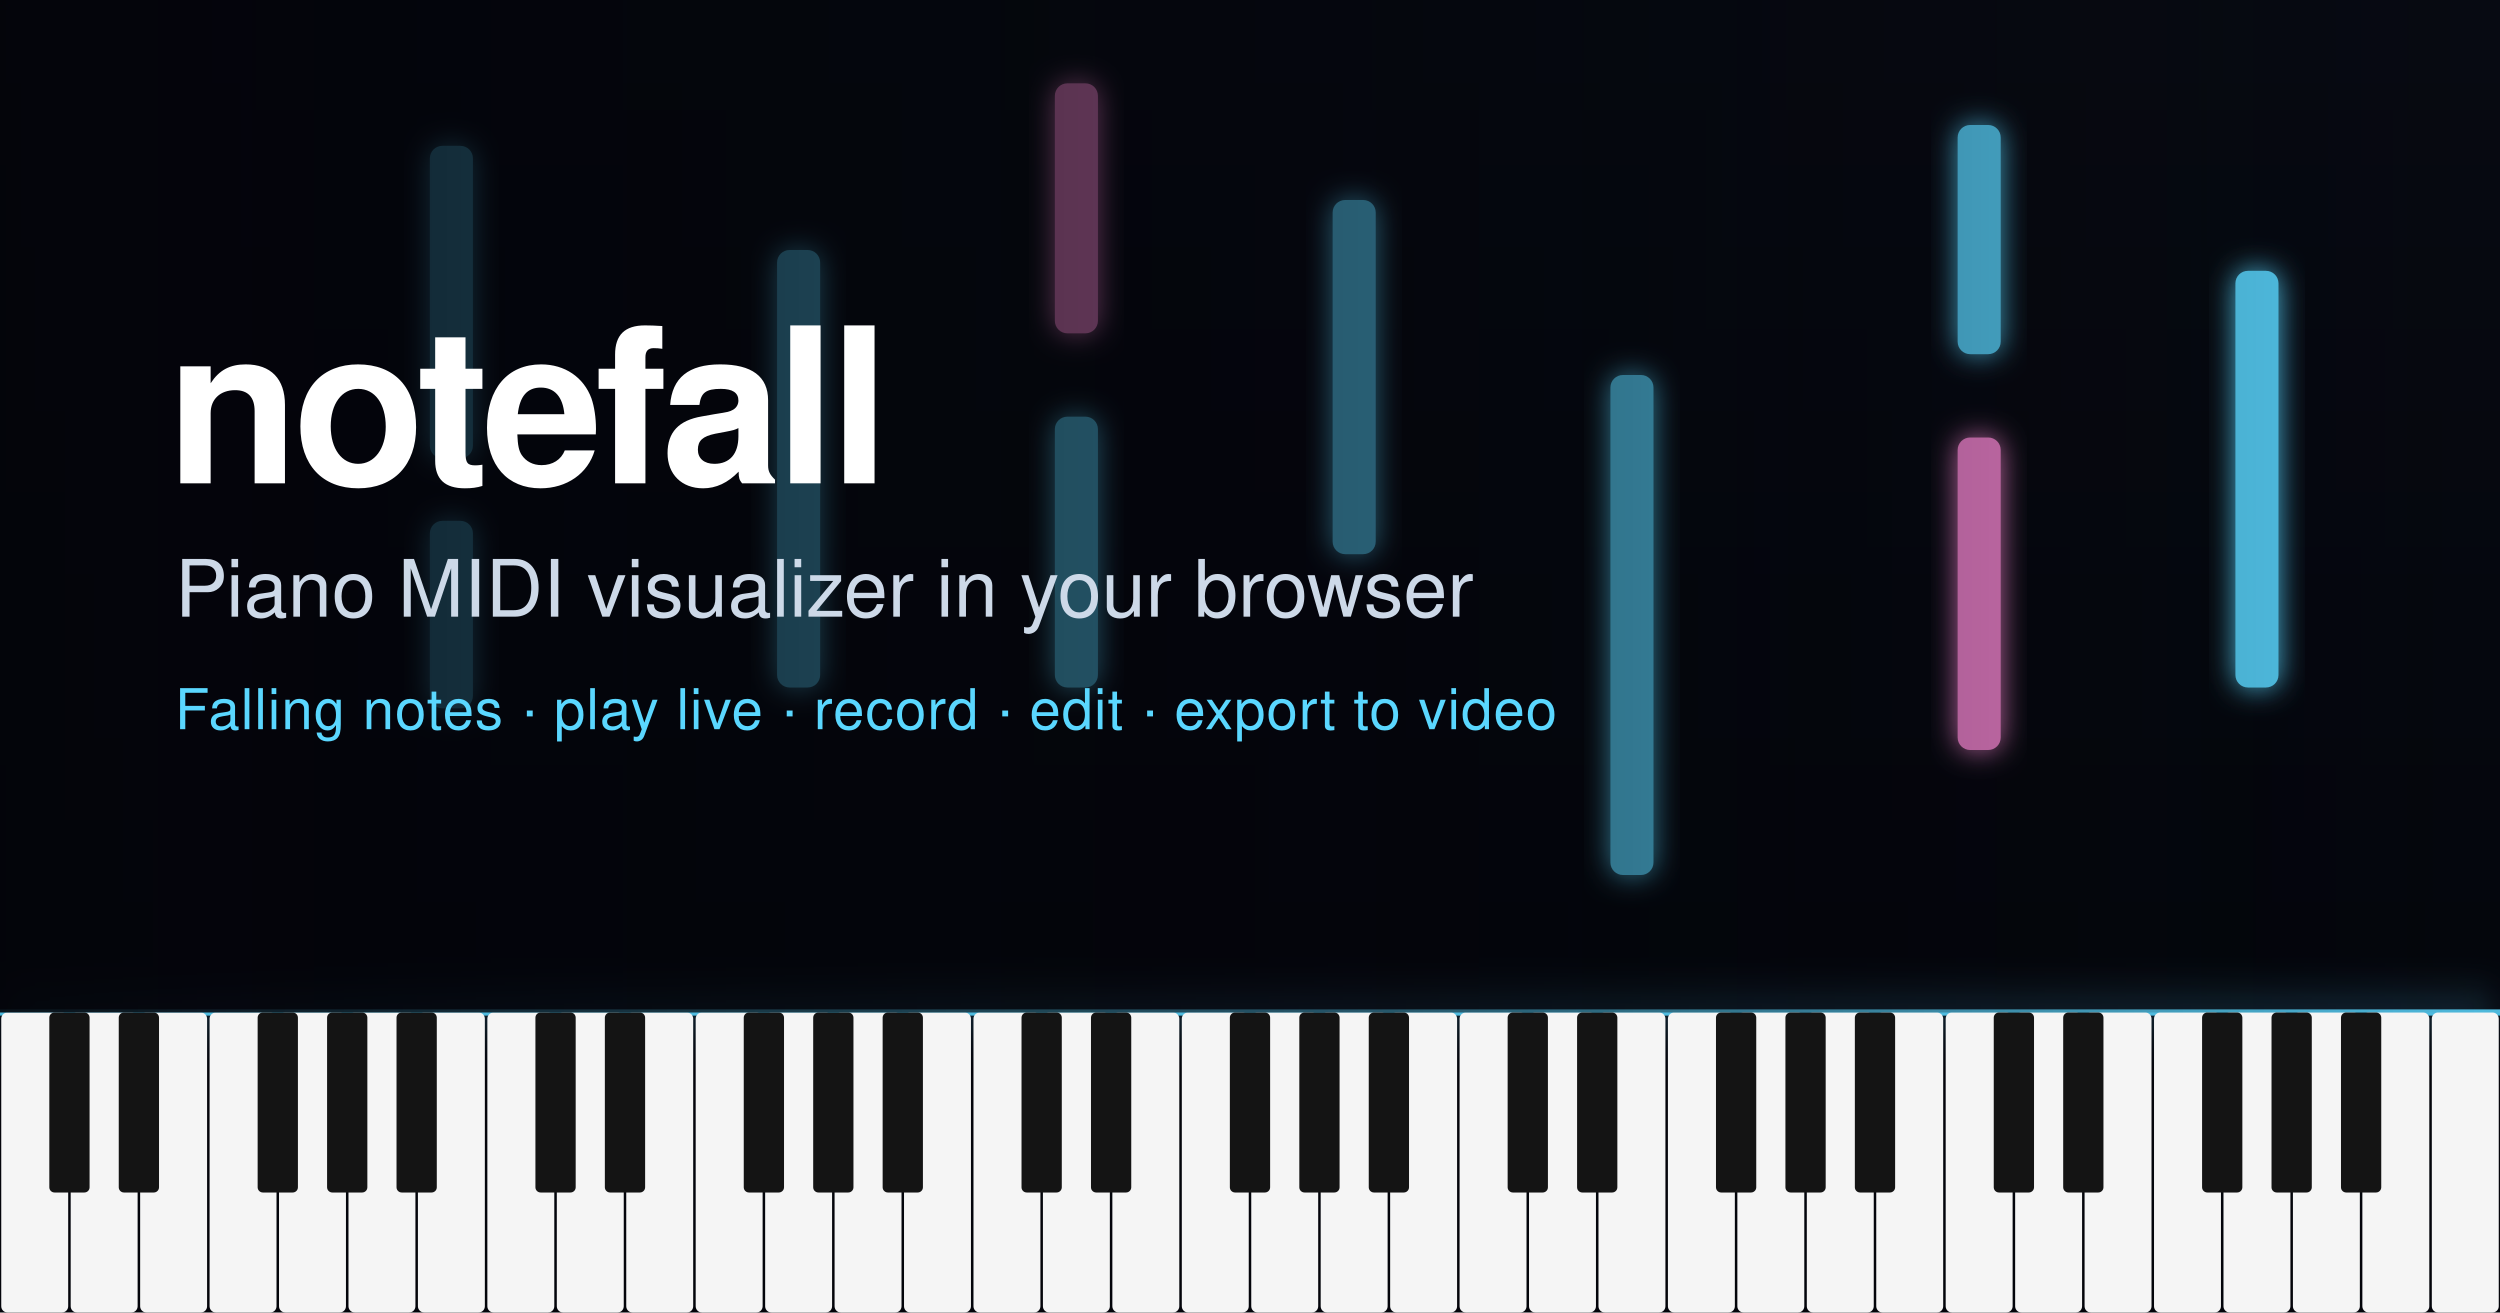
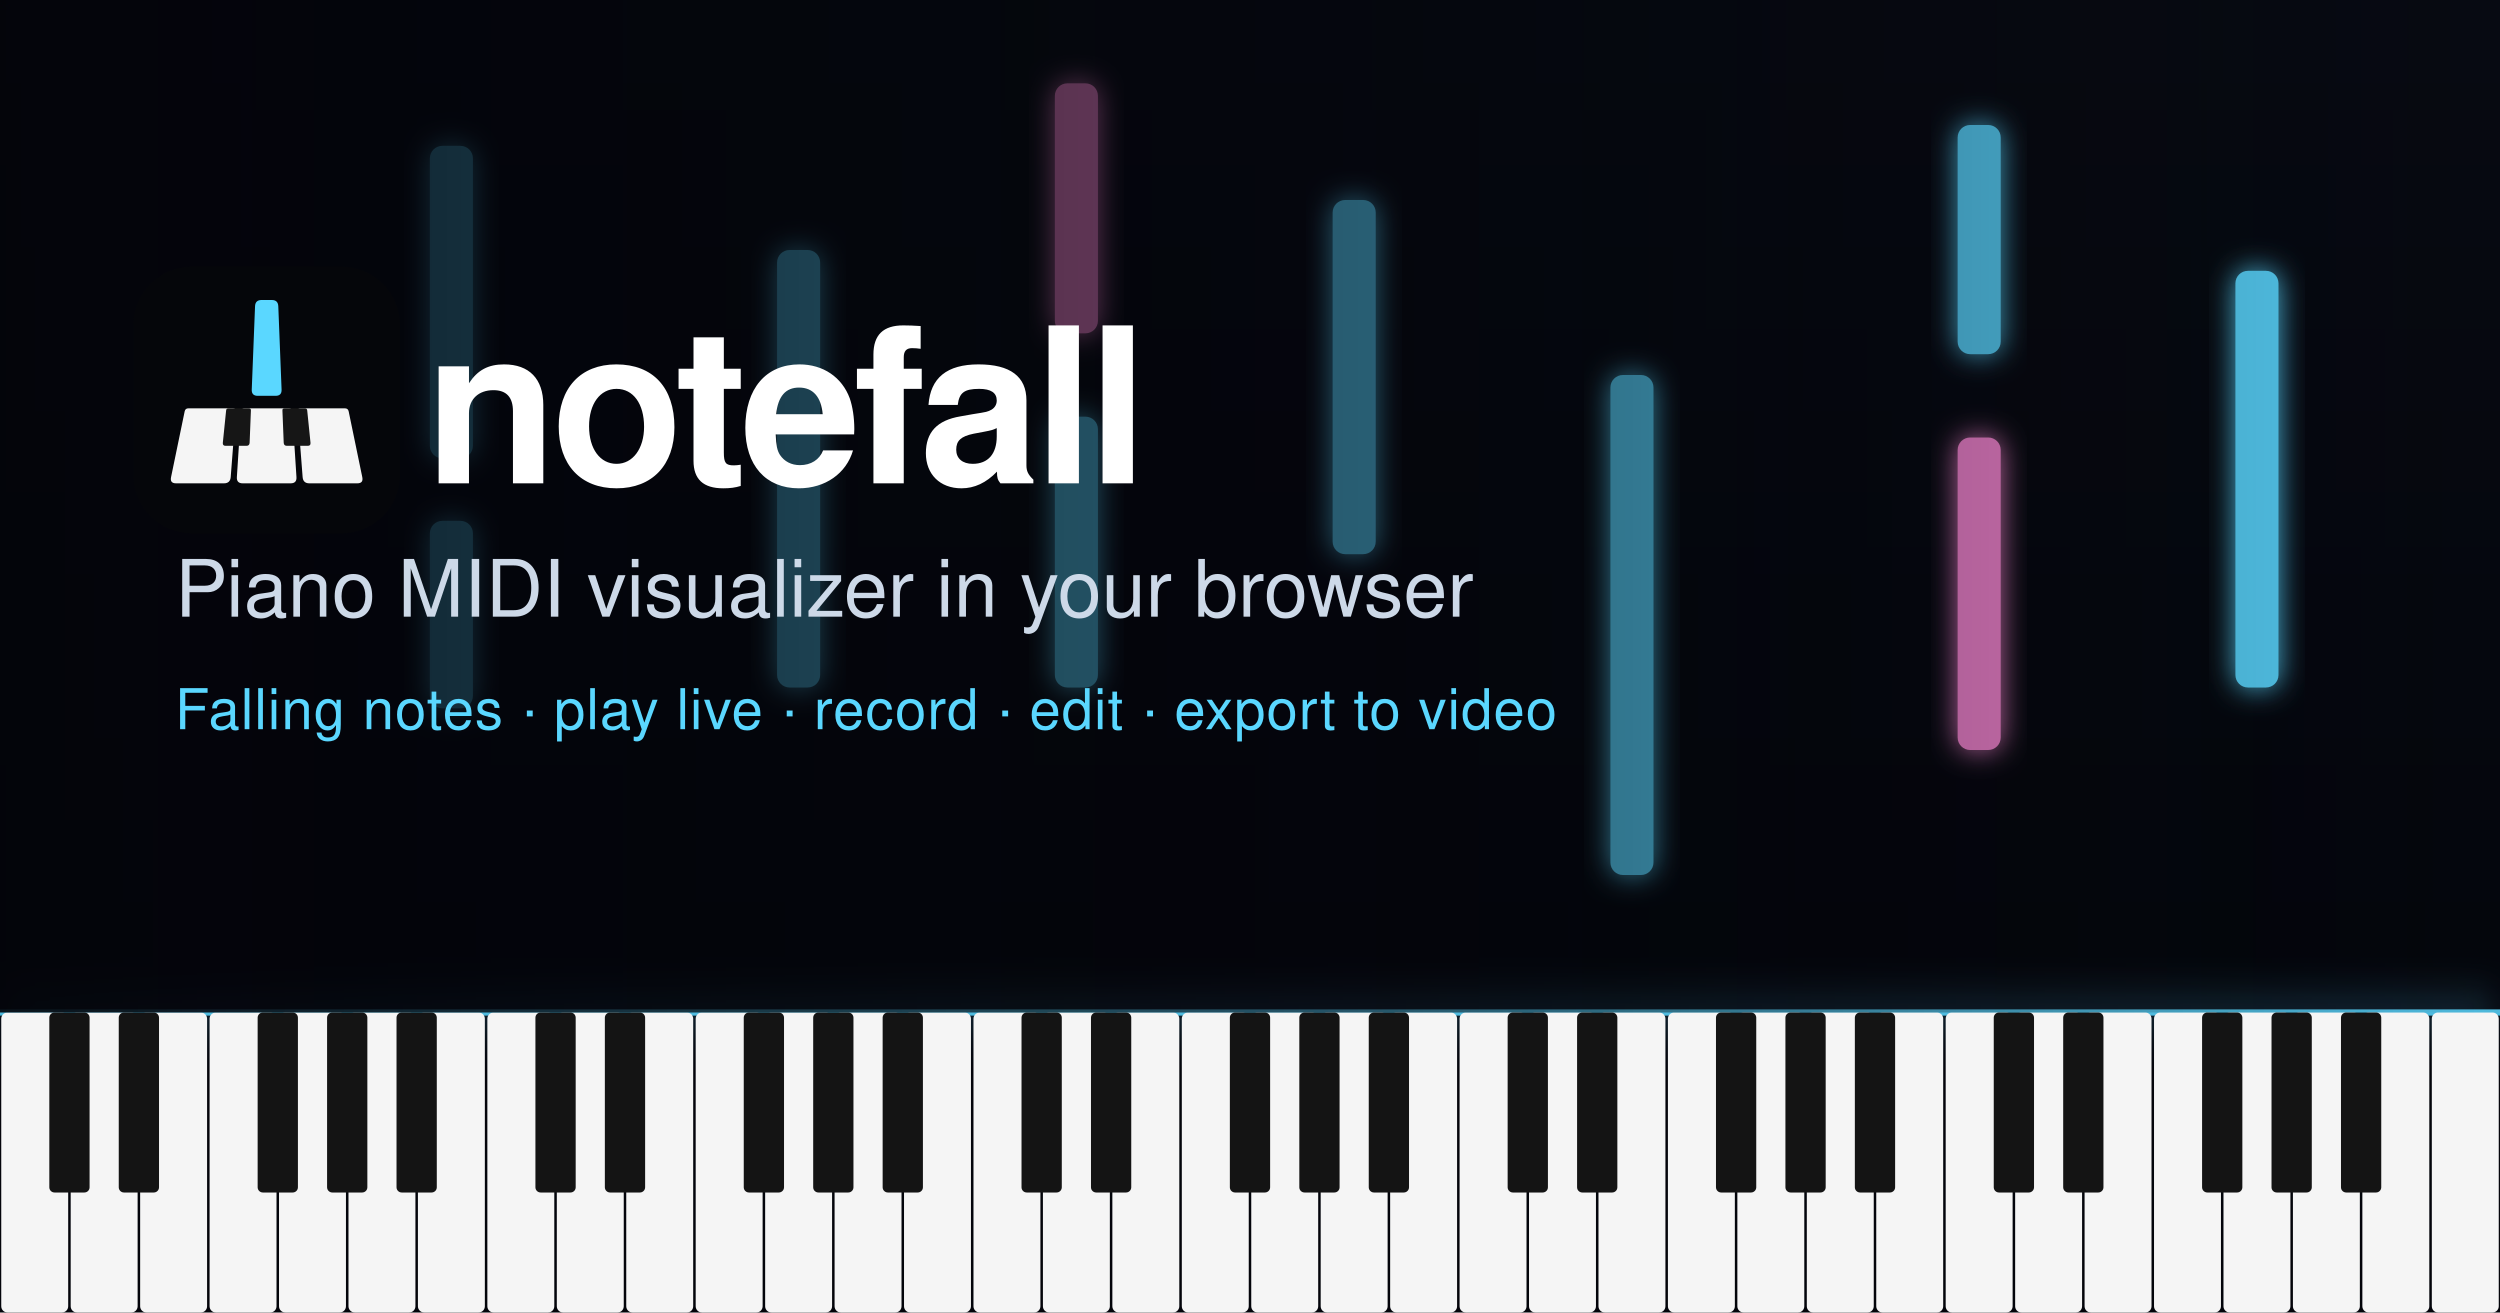
<svg xmlns="http://www.w3.org/2000/svg" width="1200" height="630" viewBox="0 0 1200 630">
  <defs>
    <linearGradient id="bg" x1="0" y1="0" x2="0" y2="1">
      <stop offset="0" stop-color="#070a12" />
      <stop offset="1" stop-color="#03040a" />
    </linearGradient>
    <linearGradient id="scrim" x1="0" y1="0" x2="1" y2="0">
      <stop offset="0" stop-color="#03040a" stop-opacity="0.92" />
      <stop offset="0.55" stop-color="#03040a" stop-opacity="0.55" />
      <stop offset="1" stop-color="#03040a" stop-opacity="0" />
    </linearGradient>
    <filter id="glow" x="-60%" y="-60%" width="220%" height="220%">
      <feGaussianBlur stdDeviation="7" result="b" />
      <feMerge>
        <feMergeNode in="b" />
        <feMergeNode in="SourceGraphic" />
      </feMerge>
    </filter>
    <filter id="hitglow" x="-20%" y="-400%" width="140%" height="900%">
      <feGaussianBlur stdDeviation="10" />
    </filter>
  </defs>
  <rect width="1200" height="630" fill="url(#bg)" />
  <rect x="206.33" y="70" width="20.67" height="150" rx="6" fill="#5ad7ff" filter="url(#glow)" opacity="0.95" />
  <rect x="206.33" y="250" width="20.67" height="90" rx="6" fill="#5ad7ff" filter="url(#glow)" opacity="0.95" />
  <rect x="373.00" y="120" width="20.67" height="210" rx="6" fill="#5ad7ff" filter="url(#glow)" opacity="0.95" />
  <rect x="506.33" y="40" width="20.67" height="120" rx="6" fill="#ff8bd8" filter="url(#glow)" opacity="0.95" />
  <rect x="506.33" y="200" width="20.67" height="130" rx="6" fill="#5ad7ff" filter="url(#glow)" opacity="0.95" />
  <rect x="639.67" y="96" width="20.67" height="170" rx="6" fill="#5ad7ff" filter="url(#glow)" opacity="0.95" />
  <rect x="773.00" y="180" width="20.67" height="240" rx="6" fill="#5ad7ff" filter="url(#glow)" opacity="0.95" />
  <rect x="939.67" y="60" width="20.67" height="110" rx="6" fill="#5ad7ff" filter="url(#glow)" opacity="0.95" />
  <rect x="939.67" y="210" width="20.67" height="150" rx="6" fill="#ff8bd8" filter="url(#glow)" opacity="0.95" />
  <rect x="1073.00" y="130" width="20.67" height="200" rx="6" fill="#5ad7ff" filter="url(#glow)" opacity="0.95" />
  <rect x="0" y="483" width="1200" height="6" fill="#5ad7ff" opacity="0.5" filter="url(#hitglow)" />
  <rect x="0" y="484.5" width="1200" height="3" fill="#5ad7ff" opacity="0.85" />
  <rect x="0.60" y="486" width="32.13" height="144" rx="3" fill="#f5f5f5" />
  <rect x="33.93" y="486" width="32.13" height="144" rx="3" fill="#f5f5f5" />
  <rect x="67.27" y="486" width="32.13" height="144" rx="3" fill="#f5f5f5" />
  <rect x="100.60" y="486" width="32.13" height="144" rx="3" fill="#f5f5f5" />
  <rect x="133.93" y="486" width="32.13" height="144" rx="3" fill="#f5f5f5" />
  <rect x="167.27" y="486" width="32.13" height="144" rx="3" fill="#f5f5f5" />
  <rect x="200.60" y="486" width="32.13" height="144" rx="3" fill="#f5f5f5" />
  <rect x="233.93" y="486" width="32.13" height="144" rx="3" fill="#f5f5f5" />
  <rect x="267.27" y="486" width="32.13" height="144" rx="3" fill="#f5f5f5" />
  <rect x="300.60" y="486" width="32.13" height="144" rx="3" fill="#f5f5f5" />
  <rect x="333.93" y="486" width="32.13" height="144" rx="3" fill="#f5f5f5" />
  <rect x="367.27" y="486" width="32.13" height="144" rx="3" fill="#f5f5f5" />
  <rect x="400.60" y="486" width="32.13" height="144" rx="3" fill="#f5f5f5" />
  <rect x="433.93" y="486" width="32.13" height="144" rx="3" fill="#f5f5f5" />
  <rect x="467.27" y="486" width="32.13" height="144" rx="3" fill="#f5f5f5" />
  <rect x="500.60" y="486" width="32.13" height="144" rx="3" fill="#f5f5f5" />
  <rect x="533.93" y="486" width="32.13" height="144" rx="3" fill="#f5f5f5" />
  <rect x="567.27" y="486" width="32.13" height="144" rx="3" fill="#f5f5f5" />
  <rect x="600.60" y="486" width="32.13" height="144" rx="3" fill="#f5f5f5" />
  <rect x="633.93" y="486" width="32.13" height="144" rx="3" fill="#f5f5f5" />
  <rect x="667.27" y="486" width="32.13" height="144" rx="3" fill="#f5f5f5" />
  <rect x="700.60" y="486" width="32.13" height="144" rx="3" fill="#f5f5f5" />
  <rect x="733.93" y="486" width="32.13" height="144" rx="3" fill="#f5f5f5" />
  <rect x="767.27" y="486" width="32.13" height="144" rx="3" fill="#f5f5f5" />
  <rect x="800.60" y="486" width="32.13" height="144" rx="3" fill="#f5f5f5" />
  <rect x="833.93" y="486" width="32.13" height="144" rx="3" fill="#f5f5f5" />
  <rect x="867.27" y="486" width="32.13" height="144" rx="3" fill="#f5f5f5" />
  <rect x="900.60" y="486" width="32.13" height="144" rx="3" fill="#f5f5f5" />
  <rect x="933.93" y="486" width="32.13" height="144" rx="3" fill="#f5f5f5" />
  <rect x="967.27" y="486" width="32.13" height="144" rx="3" fill="#f5f5f5" />
  <rect x="1000.60" y="486" width="32.13" height="144" rx="3" fill="#f5f5f5" />
  <rect x="1033.93" y="486" width="32.13" height="144" rx="3" fill="#f5f5f5" />
  <rect x="1067.27" y="486" width="32.13" height="144" rx="3" fill="#f5f5f5" />
  <rect x="1100.60" y="486" width="32.13" height="144" rx="3" fill="#f5f5f5" />
  <rect x="1133.93" y="486" width="32.13" height="144" rx="3" fill="#f5f5f5" />
  <rect x="1167.27" y="486" width="32.13" height="144" rx="3" fill="#f5f5f5" />
  <rect x="23.67" y="486" width="19.33" height="86.40" rx="2.5" fill="#141414" />
  <rect x="57.00" y="486" width="19.33" height="86.40" rx="2.5" fill="#141414" />
  <rect x="123.67" y="486" width="19.33" height="86.40" rx="2.5" fill="#141414" />
  <rect x="157.00" y="486" width="19.33" height="86.40" rx="2.5" fill="#141414" />
  <rect x="190.33" y="486" width="19.33" height="86.40" rx="2.5" fill="#141414" />
  <rect x="257.00" y="486" width="19.33" height="86.40" rx="2.5" fill="#141414" />
  <rect x="290.33" y="486" width="19.33" height="86.40" rx="2.5" fill="#141414" />
  <rect x="357.00" y="486" width="19.33" height="86.40" rx="2.5" fill="#141414" />
  <rect x="390.33" y="486" width="19.33" height="86.40" rx="2.5" fill="#141414" />
  <rect x="423.67" y="486" width="19.33" height="86.40" rx="2.5" fill="#141414" />
  <rect x="490.33" y="486" width="19.33" height="86.40" rx="2.5" fill="#141414" />
  <rect x="523.67" y="486" width="19.33" height="86.40" rx="2.5" fill="#141414" />
  <rect x="590.33" y="486" width="19.33" height="86.40" rx="2.5" fill="#141414" />
  <rect x="623.67" y="486" width="19.33" height="86.40" rx="2.5" fill="#141414" />
  <rect x="657.00" y="486" width="19.33" height="86.40" rx="2.5" fill="#141414" />
  <rect x="723.67" y="486" width="19.33" height="86.40" rx="2.5" fill="#141414" />
  <rect x="757.00" y="486" width="19.33" height="86.40" rx="2.5" fill="#141414" />
  <rect x="823.67" y="486" width="19.33" height="86.40" rx="2.5" fill="#141414" />
  <rect x="857.00" y="486" width="19.33" height="86.40" rx="2.5" fill="#141414" />
  <rect x="890.33" y="486" width="19.33" height="86.40" rx="2.5" fill="#141414" />
  <rect x="957.00" y="486" width="19.33" height="86.40" rx="2.5" fill="#141414" />
  <rect x="990.33" y="486" width="19.33" height="86.40" rx="2.5" fill="#141414" />
  <rect x="1057.00" y="486" width="19.33" height="86.40" rx="2.5" fill="#141414" />
  <rect x="1090.33" y="486" width="19.33" height="86.40" rx="2.5" fill="#141414" />
  <rect x="1123.67" y="486" width="19.33" height="86.40" rx="2.5" fill="#141414" />
  <rect width="1200" height="486" fill="url(#scrim)" />
+   <svg x="64" y="128" width="128" height="128" viewBox="0 0 64 64">
+     <rect width="64" height="64" rx="14" fill="#05060a" />
+     <path d="M9.05 50.53Q8.75 52 10.25 52L21.75 52Q23.25 52 23.37 50.5L24.59 34.75Q24.65 34 23.9 34L13.22 34Q12.47 34 12.32 34.73Z" fill="#f5f5f5" />
+     <path d="M24.85 50.5Q24.75 52 26.25 52L37.75 52Q39.25 52 39.15 50.5L38.14 34.75Q38.09 34 37.34 34L26.66 34Q25.91 34 25.86 34.75Z" fill="#f5f5f5" />
+     <path d="M40.63 50.5Q40.75 52 42.25 52L53.75 52Q55.25 52 54.95 50.53L51.68 34.73Q51.53 34 50.78 34L40.1 34Q39.35 34 39.41 34.75Z" fill="#f5f5f5" />
+     <path d="M21.48 42.25Q21.4 43 22.15 43L27.13 43Q27.88 43 27.91 42.25L28.22 34.5Q28.24 34 27.74 34L22.82 34Q22.32 34 22.27 34.5Z" fill="#161616" />
+     <path d="M36.09 42.25Q36.12 43 36.87 43L41.85 43Q42.6 43 42.52 42.25L41.73 34.5Q41.68 34 41.18 34L36.26 34Q35.76 34 35.78 34.5Z" fill="#161616" />
+     <path d="M28.42 29.5Q28.36 31 29.86 31L34.14 31Q35.64 31 35.58 29.5L34.79 9.5Q34.73 8 33.23 8L30.77 8Q29.27 8 29.21 9.5Z" fill="#5ad7ff" />
+   </svg>
  <g font-family="Helvetica Neue, Helvetica, Arial, sans-serif">
-     <text x="80" y="232" font-size="104" font-weight="700" fill="#ffffff" letter-spacing="-3">notefall</text>
+     <text x="204" y="232" font-size="104" font-weight="700" fill="#ffffff" letter-spacing="-3">notefall</text>
    <text x="84" y="296" font-size="38" font-weight="500" fill="#cdd9e8">Piano MIDI visualizer in your browser</text>
    <text x="84" y="350" font-size="27" font-weight="500" fill="#5ad7ff" letter-spacing="0.5">Falling notes · play live · record · edit · export to video</text>
  </g>
</svg>
